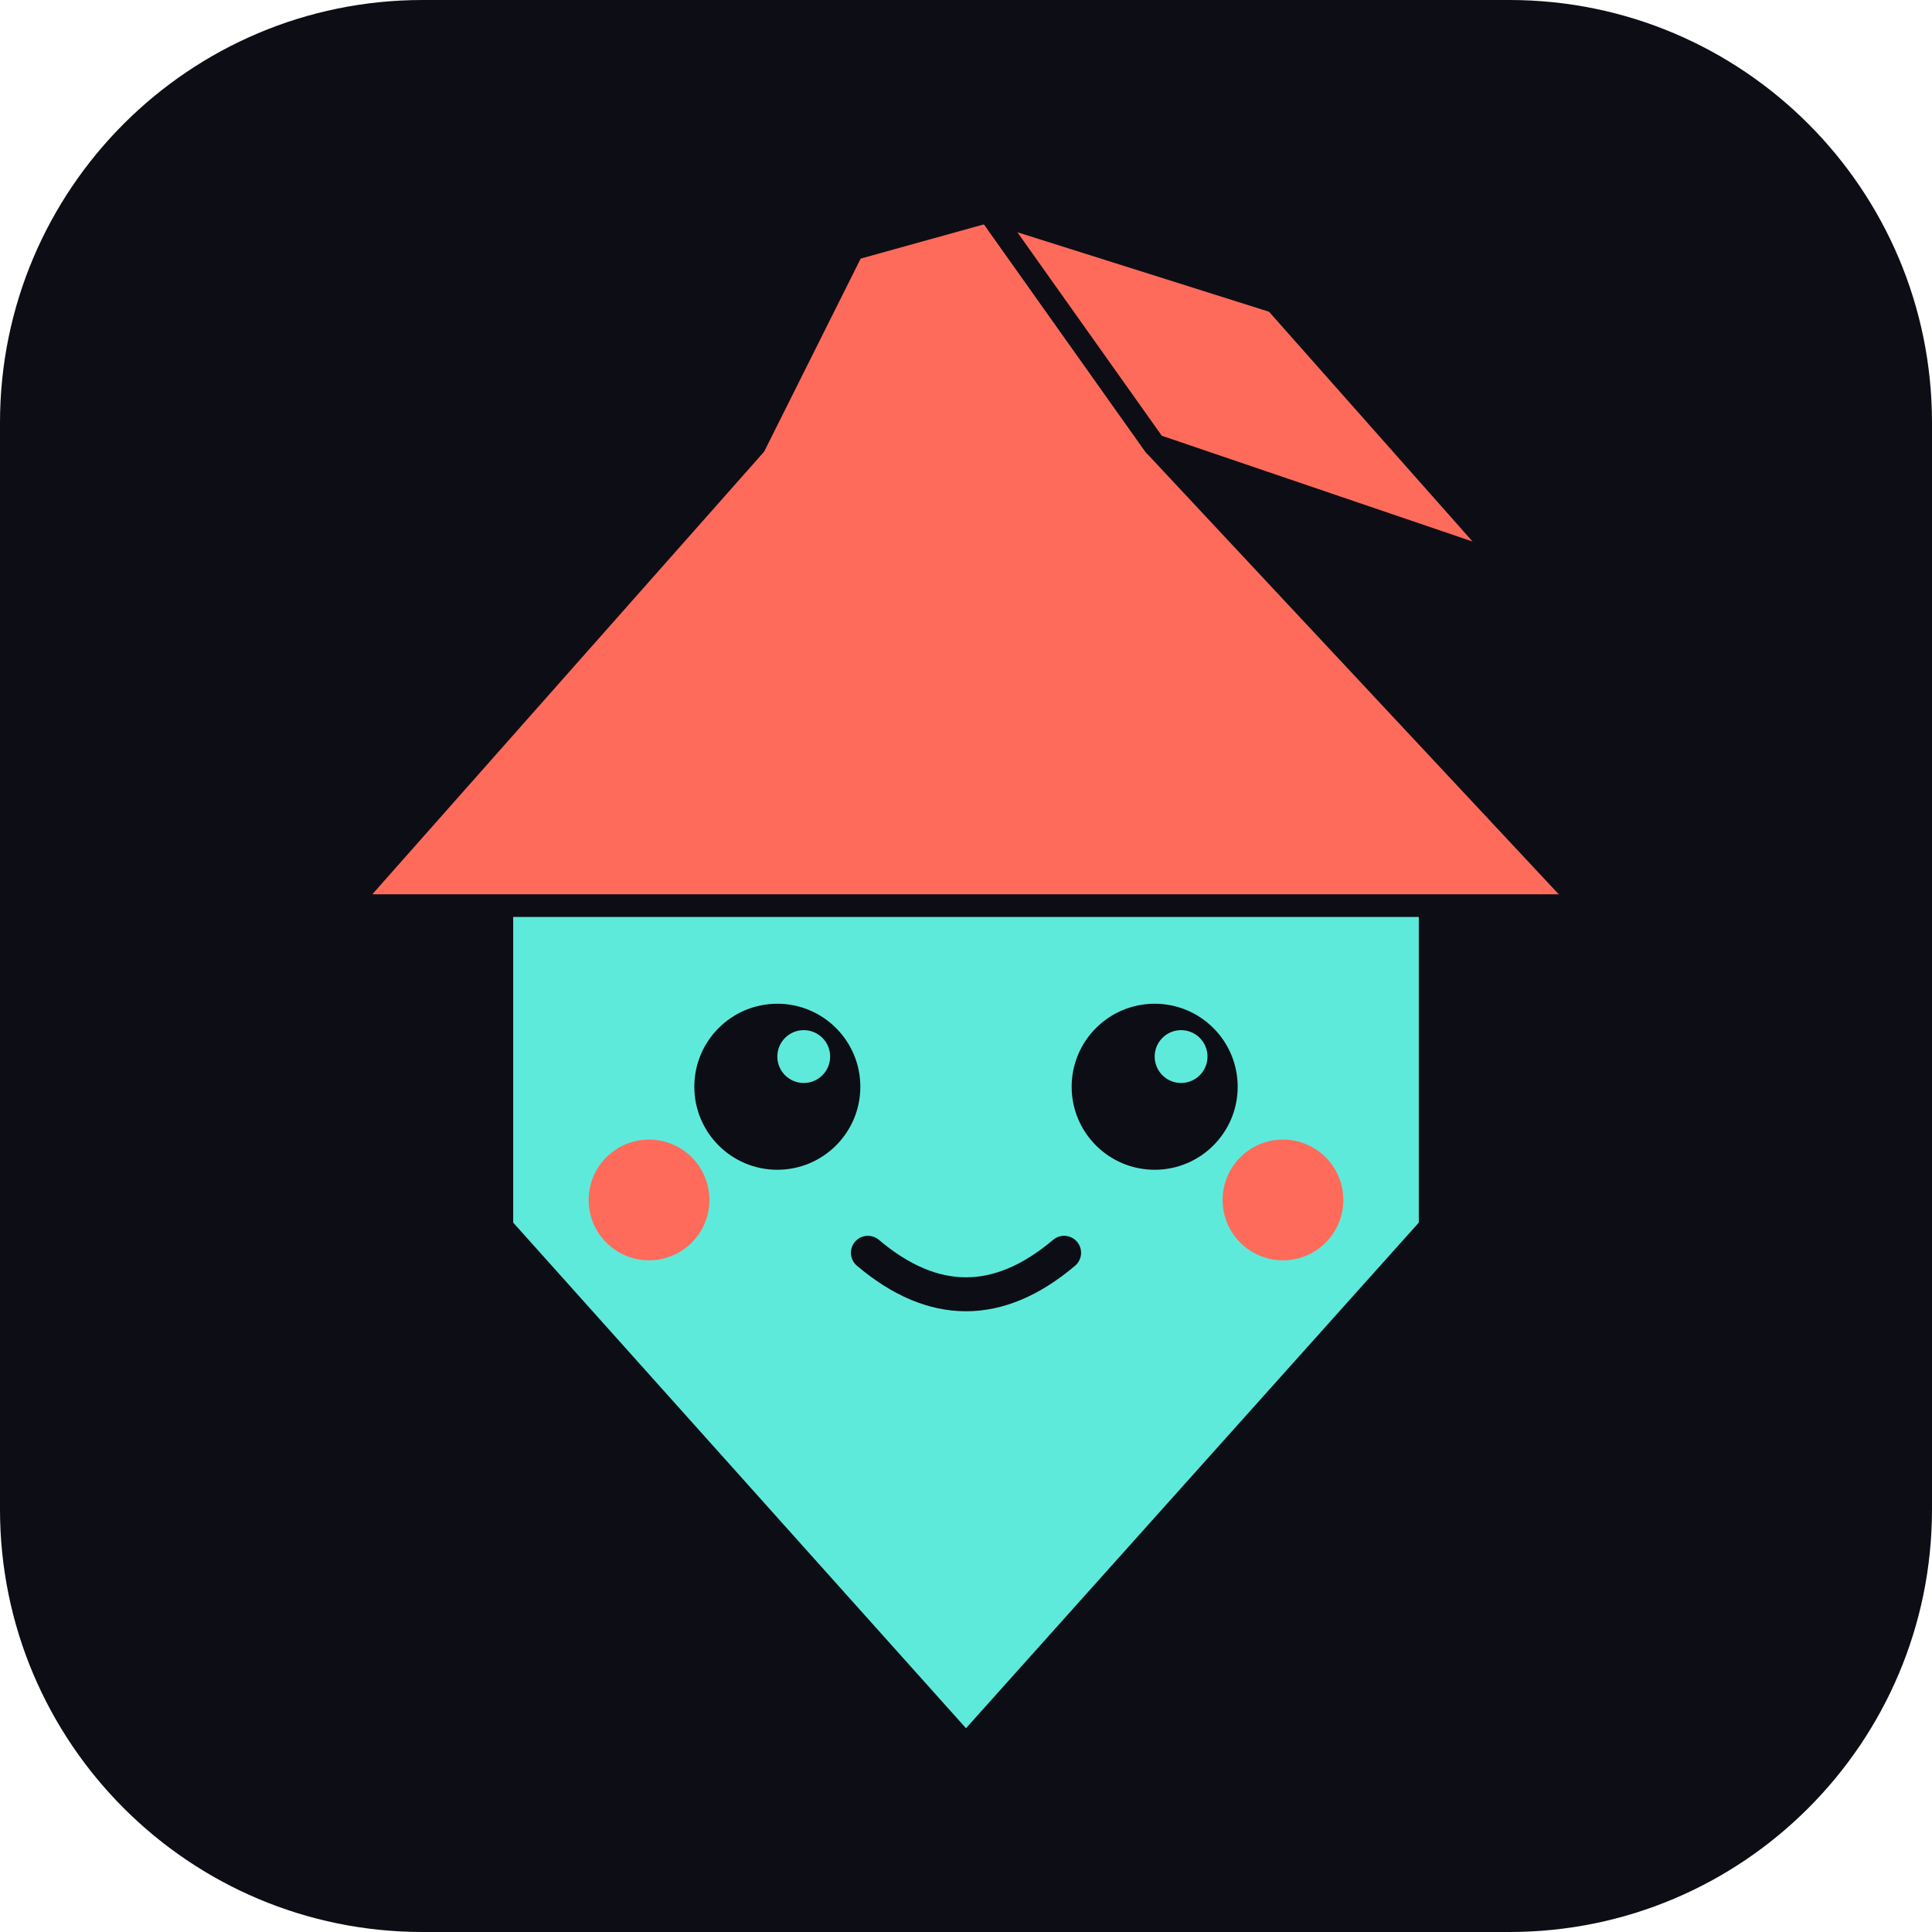
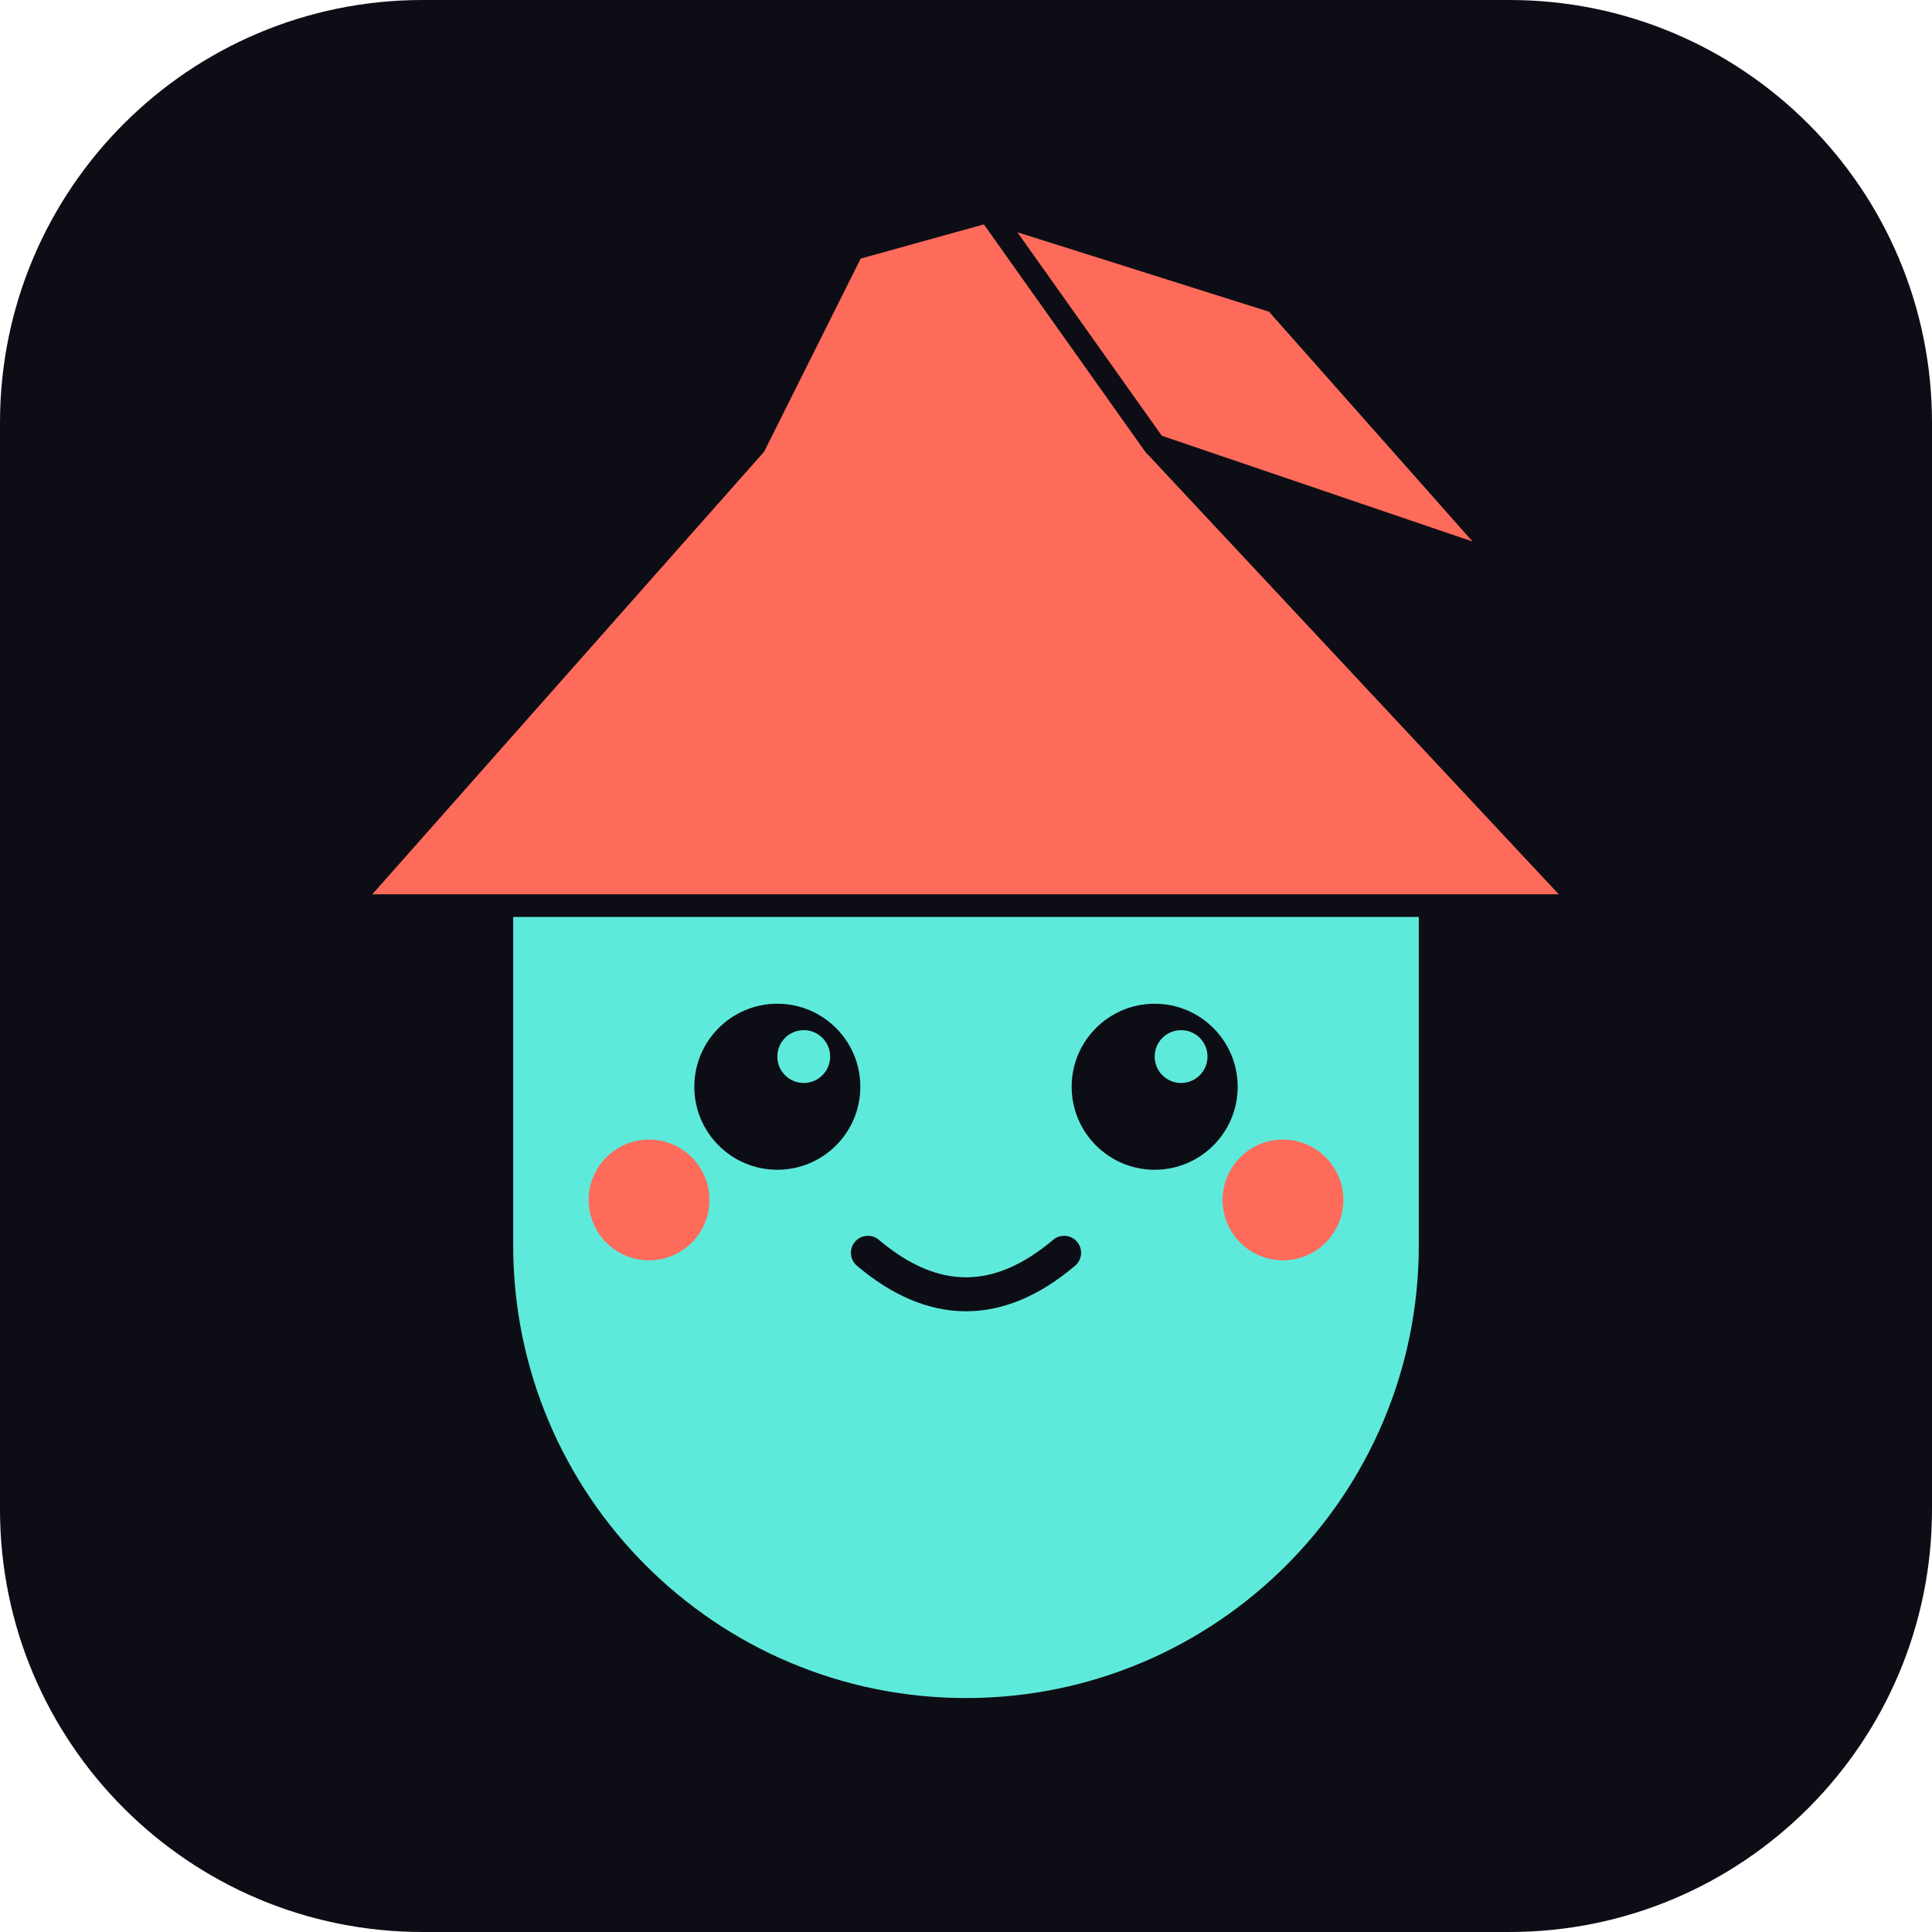
<svg xmlns="http://www.w3.org/2000/svg" viewBox="0 0 512 512">
  <rect width="512" height="512" rx="112" fill="#0D0E15" />
-   <polygon fill="#5EEADB" points="136,232 376,232 376,324 256,458 136,324" />
+   <path fill="#5EEADB" d="M136,232 H376 V330 A120,120 0 0 1 136,330 Z" />
  <g fill="#FF6B5A" stroke="#0D0E15" stroke-width="6" stroke-linejoin="round">
    <polygon points="92,240 420,240 306,118 262,56 226,66 200,118" />
    <polygon points="262,56 306,118 400,150 338,80" />
  </g>
  <g fill="#FF6B5A">
    <circle cx="172" cy="318" r="16" />
    <circle cx="340" cy="318" r="16" />
  </g>
  <g fill="#0D0E15">
    <circle cx="206" cy="288" r="22" />
    <circle cx="306" cy="288" r="22" />
  </g>
  <g fill="#5EEADB">
    <circle cx="213" cy="280" r="7" />
    <circle cx="313" cy="280" r="7" />
  </g>
  <g fill="none" stroke="#0D0E15" stroke-width="9" stroke-linecap="round">
    <path d="M230,332 Q256,354 282,332" />
  </g>
</svg>
